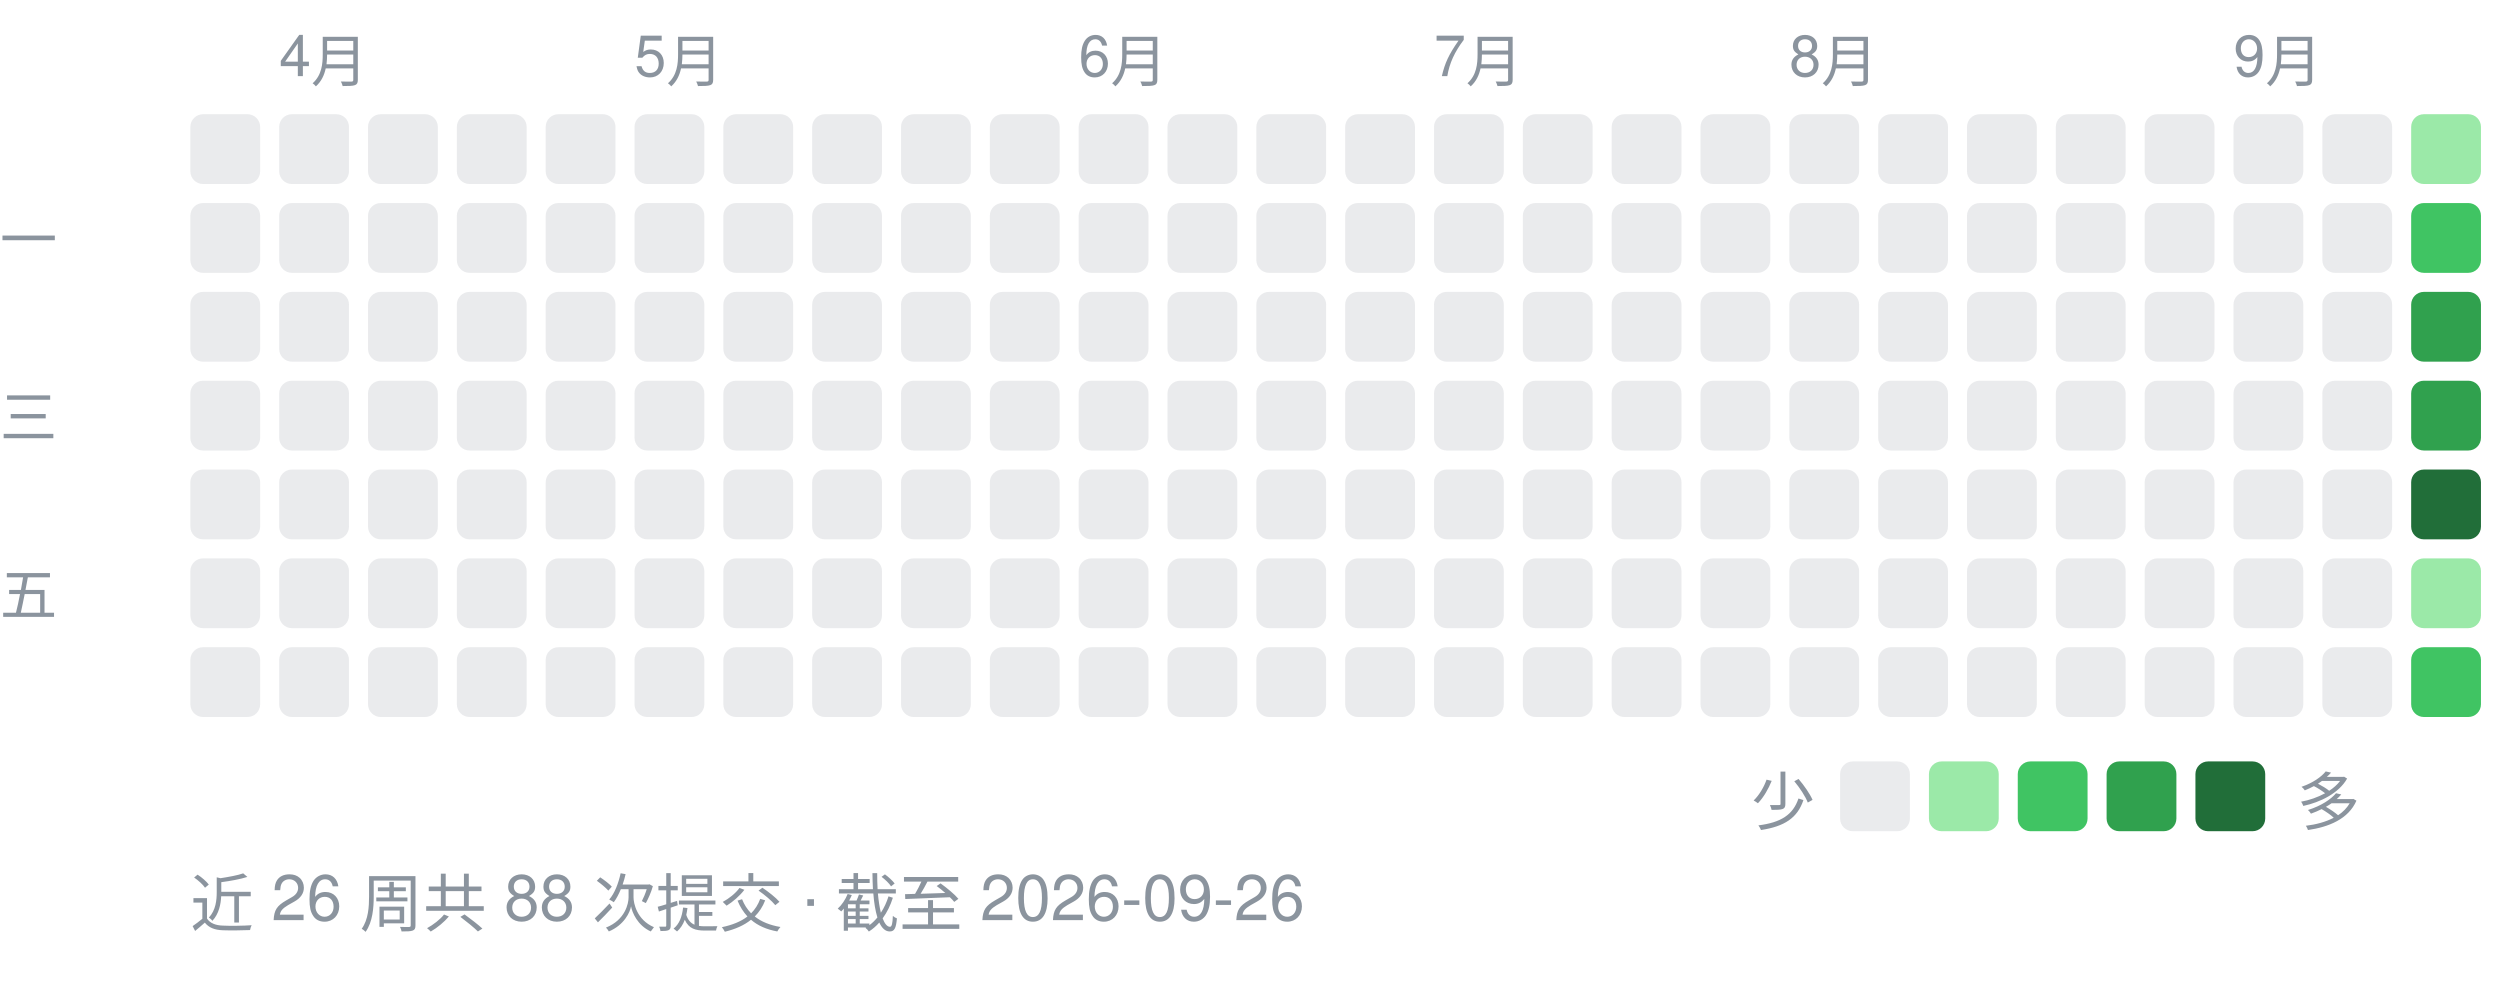
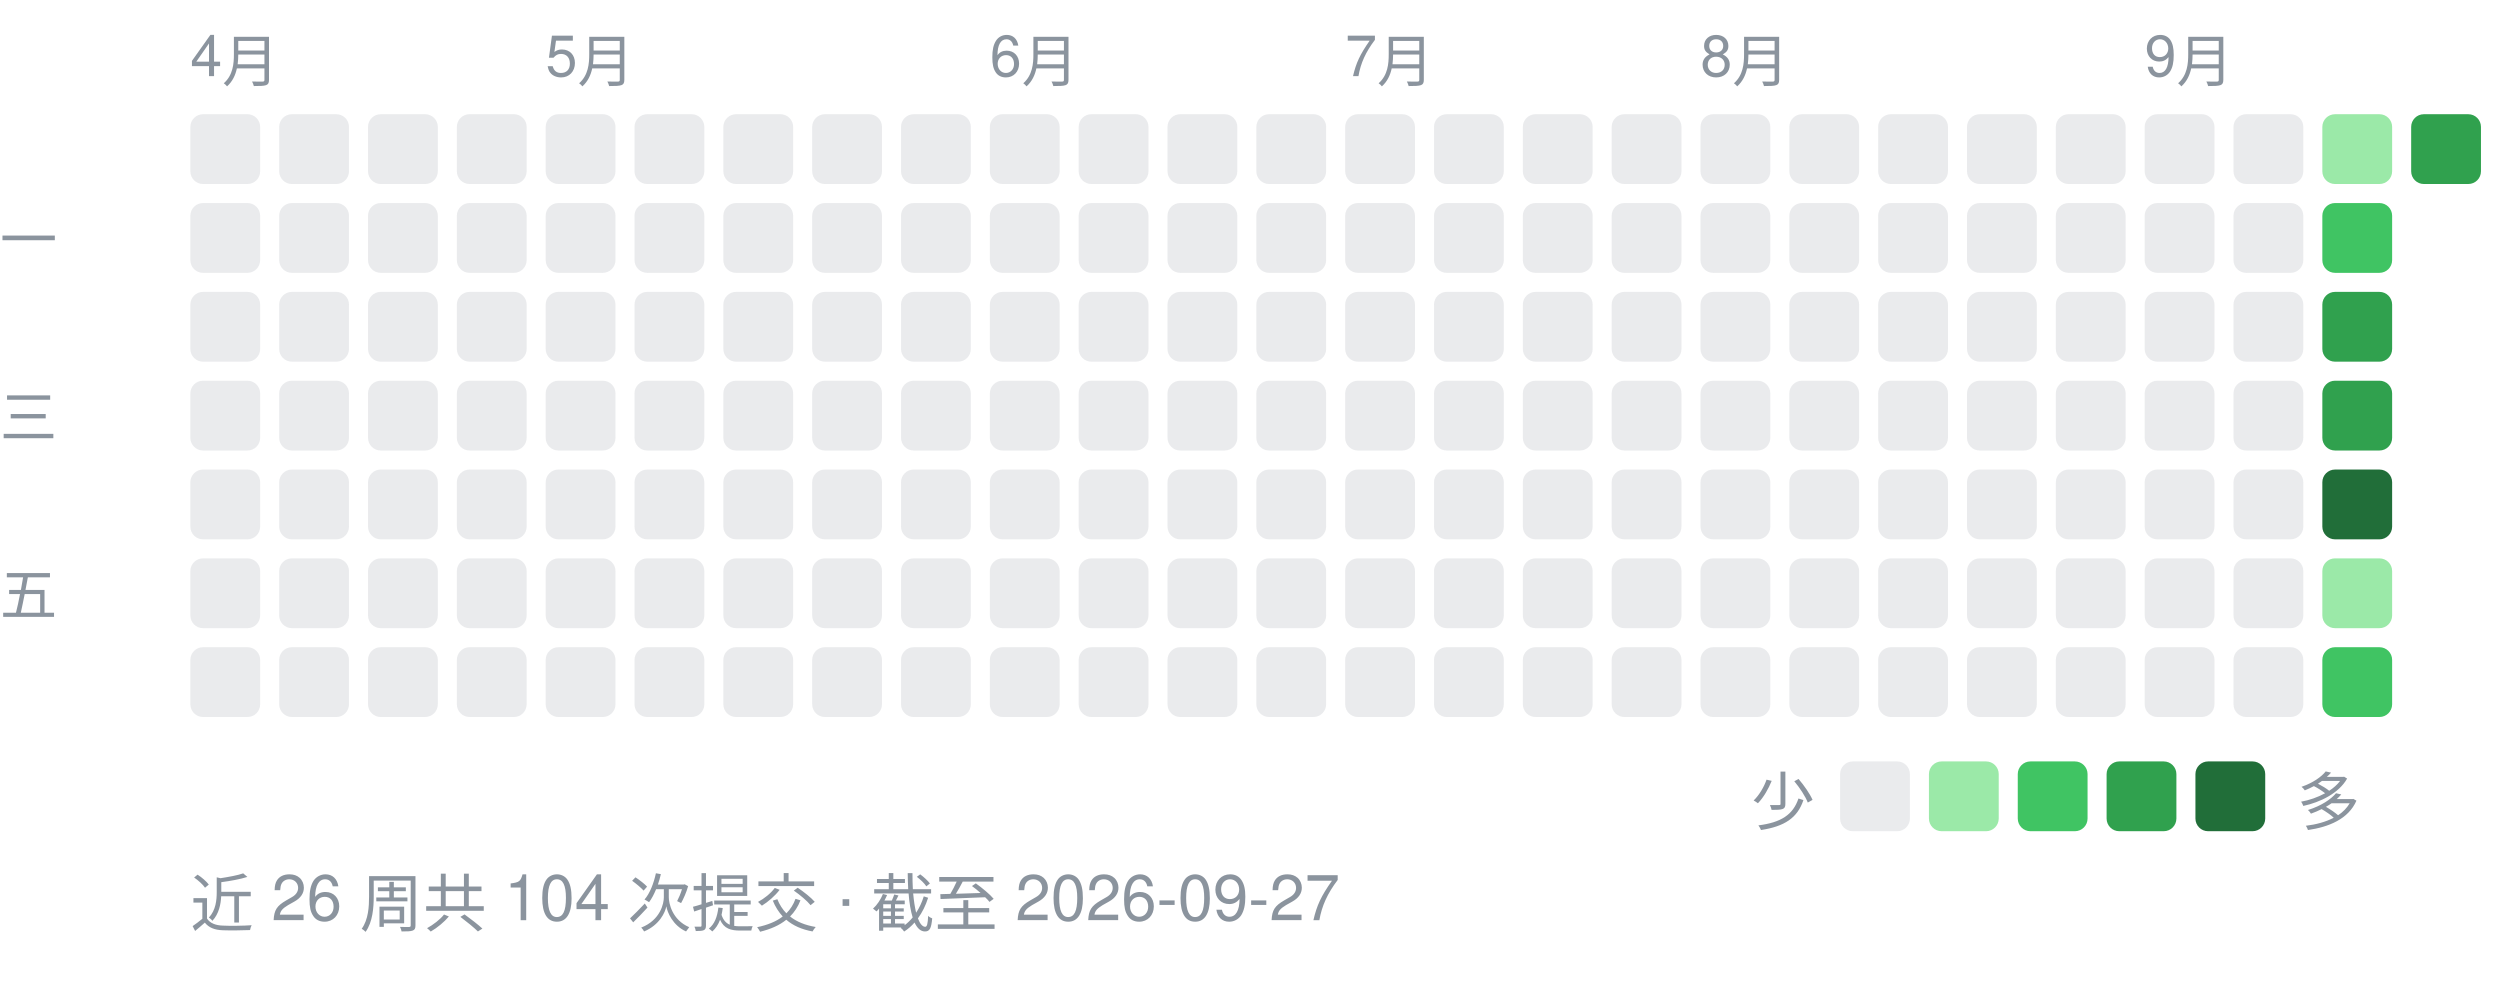
<svg xmlns="http://www.w3.org/2000/svg" width="394" height="156" viewBox="0 0 394 156" role="img">
  <g font-family="-apple-system,BlinkMacSystemFont,Segoe UI,Helvetica,Arial,PingFang SC,sans-serif" font-size="9" fill="#8b949e">
-     <text x="44" y="12">4月</text>
-     <text x="100" y="12">5月</text>
-     <text x="170" y="12">6月</text>
-     <text x="226" y="12">7月</text>
-     <text x="282" y="12">8月</text>
-     <text x="352" y="12">9月</text>
+     <text x="30" y="12">4月</text>
+     <text x="86" y="12">5月</text>
+     <text x="156" y="12">6月</text>
+     <text x="212" y="12">7月</text>
+     <text x="268" y="12">8月</text>
+     <text x="338" y="12">9月</text>
    <text x="0" y="41">一</text>
    <text x="0" y="69">三</text>
    <text x="0" y="97">五</text>
  </g>
  <rect x="30" y="18" width="11" height="11" rx="2" fill="rgba(139,148,158,0.18)" />
  <rect x="30" y="32" width="11" height="11" rx="2" fill="rgba(139,148,158,0.18)" />
  <rect x="30" y="46" width="11" height="11" rx="2" fill="rgba(139,148,158,0.18)" />
  <rect x="30" y="60" width="11" height="11" rx="2" fill="rgba(139,148,158,0.18)" />
  <rect x="30" y="74" width="11" height="11" rx="2" fill="rgba(139,148,158,0.18)" />
  <rect x="30" y="88" width="11" height="11" rx="2" fill="rgba(139,148,158,0.18)" />
  <rect x="30" y="102" width="11" height="11" rx="2" fill="rgba(139,148,158,0.18)" />
  <rect x="44" y="18" width="11" height="11" rx="2" fill="rgba(139,148,158,0.18)" />
  <rect x="44" y="32" width="11" height="11" rx="2" fill="rgba(139,148,158,0.18)" />
  <rect x="44" y="46" width="11" height="11" rx="2" fill="rgba(139,148,158,0.18)" />
  <rect x="44" y="60" width="11" height="11" rx="2" fill="rgba(139,148,158,0.18)" />
  <rect x="44" y="74" width="11" height="11" rx="2" fill="rgba(139,148,158,0.18)" />
  <rect x="44" y="88" width="11" height="11" rx="2" fill="rgba(139,148,158,0.18)" />
  <rect x="44" y="102" width="11" height="11" rx="2" fill="rgba(139,148,158,0.18)" />
  <rect x="58" y="18" width="11" height="11" rx="2" fill="rgba(139,148,158,0.18)" />
  <rect x="58" y="32" width="11" height="11" rx="2" fill="rgba(139,148,158,0.18)" />
  <rect x="58" y="46" width="11" height="11" rx="2" fill="rgba(139,148,158,0.18)" />
  <rect x="58" y="60" width="11" height="11" rx="2" fill="rgba(139,148,158,0.18)" />
  <rect x="58" y="74" width="11" height="11" rx="2" fill="rgba(139,148,158,0.18)" />
  <rect x="58" y="88" width="11" height="11" rx="2" fill="rgba(139,148,158,0.18)" />
  <rect x="58" y="102" width="11" height="11" rx="2" fill="rgba(139,148,158,0.18)" />
  <rect x="72" y="18" width="11" height="11" rx="2" fill="rgba(139,148,158,0.18)" />
  <rect x="72" y="32" width="11" height="11" rx="2" fill="rgba(139,148,158,0.18)" />
  <rect x="72" y="46" width="11" height="11" rx="2" fill="rgba(139,148,158,0.18)" />
  <rect x="72" y="60" width="11" height="11" rx="2" fill="rgba(139,148,158,0.18)" />
  <rect x="72" y="74" width="11" height="11" rx="2" fill="rgba(139,148,158,0.18)" />
  <rect x="72" y="88" width="11" height="11" rx="2" fill="rgba(139,148,158,0.18)" />
  <rect x="72" y="102" width="11" height="11" rx="2" fill="rgba(139,148,158,0.18)" />
  <rect x="86" y="18" width="11" height="11" rx="2" fill="rgba(139,148,158,0.18)" />
  <rect x="86" y="32" width="11" height="11" rx="2" fill="rgba(139,148,158,0.18)" />
  <rect x="86" y="46" width="11" height="11" rx="2" fill="rgba(139,148,158,0.18)" />
  <rect x="86" y="60" width="11" height="11" rx="2" fill="rgba(139,148,158,0.18)" />
  <rect x="86" y="74" width="11" height="11" rx="2" fill="rgba(139,148,158,0.18)" />
  <rect x="86" y="88" width="11" height="11" rx="2" fill="rgba(139,148,158,0.18)" />
  <rect x="86" y="102" width="11" height="11" rx="2" fill="rgba(139,148,158,0.18)" />
  <rect x="100" y="18" width="11" height="11" rx="2" fill="rgba(139,148,158,0.18)" />
  <rect x="100" y="32" width="11" height="11" rx="2" fill="rgba(139,148,158,0.18)" />
  <rect x="100" y="46" width="11" height="11" rx="2" fill="rgba(139,148,158,0.18)" />
  <rect x="100" y="60" width="11" height="11" rx="2" fill="rgba(139,148,158,0.18)" />
  <rect x="100" y="74" width="11" height="11" rx="2" fill="rgba(139,148,158,0.18)" />
  <rect x="100" y="88" width="11" height="11" rx="2" fill="rgba(139,148,158,0.18)" />
  <rect x="100" y="102" width="11" height="11" rx="2" fill="rgba(139,148,158,0.18)" />
  <rect x="114" y="18" width="11" height="11" rx="2" fill="rgba(139,148,158,0.18)" />
  <rect x="114" y="32" width="11" height="11" rx="2" fill="rgba(139,148,158,0.18)" />
  <rect x="114" y="46" width="11" height="11" rx="2" fill="rgba(139,148,158,0.18)" />
  <rect x="114" y="60" width="11" height="11" rx="2" fill="rgba(139,148,158,0.18)" />
  <rect x="114" y="74" width="11" height="11" rx="2" fill="rgba(139,148,158,0.18)" />
  <rect x="114" y="88" width="11" height="11" rx="2" fill="rgba(139,148,158,0.18)" />
  <rect x="114" y="102" width="11" height="11" rx="2" fill="rgba(139,148,158,0.18)" />
  <rect x="128" y="18" width="11" height="11" rx="2" fill="rgba(139,148,158,0.18)" />
  <rect x="128" y="32" width="11" height="11" rx="2" fill="rgba(139,148,158,0.18)" />
  <rect x="128" y="46" width="11" height="11" rx="2" fill="rgba(139,148,158,0.18)" />
  <rect x="128" y="60" width="11" height="11" rx="2" fill="rgba(139,148,158,0.18)" />
  <rect x="128" y="74" width="11" height="11" rx="2" fill="rgba(139,148,158,0.18)" />
  <rect x="128" y="88" width="11" height="11" rx="2" fill="rgba(139,148,158,0.18)" />
  <rect x="128" y="102" width="11" height="11" rx="2" fill="rgba(139,148,158,0.18)" />
  <rect x="142" y="18" width="11" height="11" rx="2" fill="rgba(139,148,158,0.18)" />
  <rect x="142" y="32" width="11" height="11" rx="2" fill="rgba(139,148,158,0.18)" />
  <rect x="142" y="46" width="11" height="11" rx="2" fill="rgba(139,148,158,0.18)" />
  <rect x="142" y="60" width="11" height="11" rx="2" fill="rgba(139,148,158,0.18)" />
  <rect x="142" y="74" width="11" height="11" rx="2" fill="rgba(139,148,158,0.18)" />
  <rect x="142" y="88" width="11" height="11" rx="2" fill="rgba(139,148,158,0.18)" />
  <rect x="142" y="102" width="11" height="11" rx="2" fill="rgba(139,148,158,0.18)" />
  <rect x="156" y="18" width="11" height="11" rx="2" fill="rgba(139,148,158,0.18)" />
  <rect x="156" y="32" width="11" height="11" rx="2" fill="rgba(139,148,158,0.18)" />
  <rect x="156" y="46" width="11" height="11" rx="2" fill="rgba(139,148,158,0.18)" />
  <rect x="156" y="60" width="11" height="11" rx="2" fill="rgba(139,148,158,0.18)" />
  <rect x="156" y="74" width="11" height="11" rx="2" fill="rgba(139,148,158,0.18)" />
  <rect x="156" y="88" width="11" height="11" rx="2" fill="rgba(139,148,158,0.18)" />
  <rect x="156" y="102" width="11" height="11" rx="2" fill="rgba(139,148,158,0.18)" />
  <rect x="170" y="18" width="11" height="11" rx="2" fill="rgba(139,148,158,0.18)" />
  <rect x="170" y="32" width="11" height="11" rx="2" fill="rgba(139,148,158,0.18)" />
  <rect x="170" y="46" width="11" height="11" rx="2" fill="rgba(139,148,158,0.18)" />
  <rect x="170" y="60" width="11" height="11" rx="2" fill="rgba(139,148,158,0.18)" />
  <rect x="170" y="74" width="11" height="11" rx="2" fill="rgba(139,148,158,0.18)" />
  <rect x="170" y="88" width="11" height="11" rx="2" fill="rgba(139,148,158,0.18)" />
  <rect x="170" y="102" width="11" height="11" rx="2" fill="rgba(139,148,158,0.18)" />
  <rect x="184" y="18" width="11" height="11" rx="2" fill="rgba(139,148,158,0.18)" />
  <rect x="184" y="32" width="11" height="11" rx="2" fill="rgba(139,148,158,0.18)" />
  <rect x="184" y="46" width="11" height="11" rx="2" fill="rgba(139,148,158,0.18)" />
  <rect x="184" y="60" width="11" height="11" rx="2" fill="rgba(139,148,158,0.18)" />
  <rect x="184" y="74" width="11" height="11" rx="2" fill="rgba(139,148,158,0.18)" />
  <rect x="184" y="88" width="11" height="11" rx="2" fill="rgba(139,148,158,0.18)" />
  <rect x="184" y="102" width="11" height="11" rx="2" fill="rgba(139,148,158,0.18)" />
  <rect x="198" y="18" width="11" height="11" rx="2" fill="rgba(139,148,158,0.18)" />
  <rect x="198" y="32" width="11" height="11" rx="2" fill="rgba(139,148,158,0.18)" />
  <rect x="198" y="46" width="11" height="11" rx="2" fill="rgba(139,148,158,0.18)" />
  <rect x="198" y="60" width="11" height="11" rx="2" fill="rgba(139,148,158,0.18)" />
  <rect x="198" y="74" width="11" height="11" rx="2" fill="rgba(139,148,158,0.18)" />
  <rect x="198" y="88" width="11" height="11" rx="2" fill="rgba(139,148,158,0.18)" />
  <rect x="198" y="102" width="11" height="11" rx="2" fill="rgba(139,148,158,0.18)" />
  <rect x="212" y="18" width="11" height="11" rx="2" fill="rgba(139,148,158,0.18)" />
  <rect x="212" y="32" width="11" height="11" rx="2" fill="rgba(139,148,158,0.18)" />
  <rect x="212" y="46" width="11" height="11" rx="2" fill="rgba(139,148,158,0.18)" />
  <rect x="212" y="60" width="11" height="11" rx="2" fill="rgba(139,148,158,0.18)" />
  <rect x="212" y="74" width="11" height="11" rx="2" fill="rgba(139,148,158,0.18)" />
  <rect x="212" y="88" width="11" height="11" rx="2" fill="rgba(139,148,158,0.18)" />
  <rect x="212" y="102" width="11" height="11" rx="2" fill="rgba(139,148,158,0.18)" />
  <rect x="226" y="18" width="11" height="11" rx="2" fill="rgba(139,148,158,0.18)" />
  <rect x="226" y="32" width="11" height="11" rx="2" fill="rgba(139,148,158,0.18)" />
  <rect x="226" y="46" width="11" height="11" rx="2" fill="rgba(139,148,158,0.18)" />
  <rect x="226" y="60" width="11" height="11" rx="2" fill="rgba(139,148,158,0.18)" />
  <rect x="226" y="74" width="11" height="11" rx="2" fill="rgba(139,148,158,0.18)" />
  <rect x="226" y="88" width="11" height="11" rx="2" fill="rgba(139,148,158,0.18)" />
  <rect x="226" y="102" width="11" height="11" rx="2" fill="rgba(139,148,158,0.18)" />
  <rect x="240" y="18" width="11" height="11" rx="2" fill="rgba(139,148,158,0.18)" />
  <rect x="240" y="32" width="11" height="11" rx="2" fill="rgba(139,148,158,0.18)" />
  <rect x="240" y="46" width="11" height="11" rx="2" fill="rgba(139,148,158,0.18)" />
  <rect x="240" y="60" width="11" height="11" rx="2" fill="rgba(139,148,158,0.18)" />
  <rect x="240" y="74" width="11" height="11" rx="2" fill="rgba(139,148,158,0.18)" />
  <rect x="240" y="88" width="11" height="11" rx="2" fill="rgba(139,148,158,0.18)" />
  <rect x="240" y="102" width="11" height="11" rx="2" fill="rgba(139,148,158,0.18)" />
  <rect x="254" y="18" width="11" height="11" rx="2" fill="rgba(139,148,158,0.18)" />
  <rect x="254" y="32" width="11" height="11" rx="2" fill="rgba(139,148,158,0.18)" />
  <rect x="254" y="46" width="11" height="11" rx="2" fill="rgba(139,148,158,0.18)" />
  <rect x="254" y="60" width="11" height="11" rx="2" fill="rgba(139,148,158,0.18)" />
  <rect x="254" y="74" width="11" height="11" rx="2" fill="rgba(139,148,158,0.18)" />
  <rect x="254" y="88" width="11" height="11" rx="2" fill="rgba(139,148,158,0.18)" />
  <rect x="254" y="102" width="11" height="11" rx="2" fill="rgba(139,148,158,0.18)" />
  <rect x="268" y="18" width="11" height="11" rx="2" fill="rgba(139,148,158,0.18)" />
  <rect x="268" y="32" width="11" height="11" rx="2" fill="rgba(139,148,158,0.18)" />
  <rect x="268" y="46" width="11" height="11" rx="2" fill="rgba(139,148,158,0.18)" />
  <rect x="268" y="60" width="11" height="11" rx="2" fill="rgba(139,148,158,0.18)" />
  <rect x="268" y="74" width="11" height="11" rx="2" fill="rgba(139,148,158,0.18)" />
  <rect x="268" y="88" width="11" height="11" rx="2" fill="rgba(139,148,158,0.18)" />
  <rect x="268" y="102" width="11" height="11" rx="2" fill="rgba(139,148,158,0.18)" />
  <rect x="282" y="18" width="11" height="11" rx="2" fill="rgba(139,148,158,0.18)" />
  <rect x="282" y="32" width="11" height="11" rx="2" fill="rgba(139,148,158,0.18)" />
  <rect x="282" y="46" width="11" height="11" rx="2" fill="rgba(139,148,158,0.18)" />
  <rect x="282" y="60" width="11" height="11" rx="2" fill="rgba(139,148,158,0.18)" />
  <rect x="282" y="74" width="11" height="11" rx="2" fill="rgba(139,148,158,0.18)" />
  <rect x="282" y="88" width="11" height="11" rx="2" fill="rgba(139,148,158,0.18)" />
  <rect x="282" y="102" width="11" height="11" rx="2" fill="rgba(139,148,158,0.18)" />
  <rect x="296" y="18" width="11" height="11" rx="2" fill="rgba(139,148,158,0.18)" />
  <rect x="296" y="32" width="11" height="11" rx="2" fill="rgba(139,148,158,0.18)" />
  <rect x="296" y="46" width="11" height="11" rx="2" fill="rgba(139,148,158,0.18)" />
  <rect x="296" y="60" width="11" height="11" rx="2" fill="rgba(139,148,158,0.18)" />
  <rect x="296" y="74" width="11" height="11" rx="2" fill="rgba(139,148,158,0.18)" />
  <rect x="296" y="88" width="11" height="11" rx="2" fill="rgba(139,148,158,0.18)" />
  <rect x="296" y="102" width="11" height="11" rx="2" fill="rgba(139,148,158,0.18)" />
  <rect x="310" y="18" width="11" height="11" rx="2" fill="rgba(139,148,158,0.18)" />
  <rect x="310" y="32" width="11" height="11" rx="2" fill="rgba(139,148,158,0.18)" />
  <rect x="310" y="46" width="11" height="11" rx="2" fill="rgba(139,148,158,0.18)" />
  <rect x="310" y="60" width="11" height="11" rx="2" fill="rgba(139,148,158,0.18)" />
  <rect x="310" y="74" width="11" height="11" rx="2" fill="rgba(139,148,158,0.18)" />
  <rect x="310" y="88" width="11" height="11" rx="2" fill="rgba(139,148,158,0.18)" />
  <rect x="310" y="102" width="11" height="11" rx="2" fill="rgba(139,148,158,0.18)" />
  <rect x="324" y="18" width="11" height="11" rx="2" fill="rgba(139,148,158,0.18)" />
  <rect x="324" y="32" width="11" height="11" rx="2" fill="rgba(139,148,158,0.18)" />
  <rect x="324" y="46" width="11" height="11" rx="2" fill="rgba(139,148,158,0.18)" />
  <rect x="324" y="60" width="11" height="11" rx="2" fill="rgba(139,148,158,0.18)" />
  <rect x="324" y="74" width="11" height="11" rx="2" fill="rgba(139,148,158,0.18)" />
  <rect x="324" y="88" width="11" height="11" rx="2" fill="rgba(139,148,158,0.18)" />
  <rect x="324" y="102" width="11" height="11" rx="2" fill="rgba(139,148,158,0.18)" />
  <rect x="338" y="18" width="11" height="11" rx="2" fill="rgba(139,148,158,0.18)" />
  <rect x="338" y="32" width="11" height="11" rx="2" fill="rgba(139,148,158,0.18)" />
  <rect x="338" y="46" width="11" height="11" rx="2" fill="rgba(139,148,158,0.18)" />
  <rect x="338" y="60" width="11" height="11" rx="2" fill="rgba(139,148,158,0.18)" />
  <rect x="338" y="74" width="11" height="11" rx="2" fill="rgba(139,148,158,0.18)" />
  <rect x="338" y="88" width="11" height="11" rx="2" fill="rgba(139,148,158,0.18)" />
  <rect x="338" y="102" width="11" height="11" rx="2" fill="rgba(139,148,158,0.18)" />
  <rect x="352" y="18" width="11" height="11" rx="2" fill="rgba(139,148,158,0.18)" />
  <rect x="352" y="32" width="11" height="11" rx="2" fill="rgba(139,148,158,0.18)" />
  <rect x="352" y="46" width="11" height="11" rx="2" fill="rgba(139,148,158,0.18)" />
  <rect x="352" y="60" width="11" height="11" rx="2" fill="rgba(139,148,158,0.18)" />
  <rect x="352" y="74" width="11" height="11" rx="2" fill="rgba(139,148,158,0.18)" />
  <rect x="352" y="88" width="11" height="11" rx="2" fill="rgba(139,148,158,0.18)" />
  <rect x="352" y="102" width="11" height="11" rx="2" fill="rgba(139,148,158,0.18)" />
-   <rect x="366" y="18" width="11" height="11" rx="2" fill="rgba(139,148,158,0.18)" />
-   <rect x="366" y="32" width="11" height="11" rx="2" fill="rgba(139,148,158,0.18)" />
-   <rect x="366" y="46" width="11" height="11" rx="2" fill="rgba(139,148,158,0.18)" />
-   <rect x="366" y="60" width="11" height="11" rx="2" fill="rgba(139,148,158,0.18)" />
-   <rect x="366" y="74" width="11" height="11" rx="2" fill="rgba(139,148,158,0.18)" />
-   <rect x="366" y="88" width="11" height="11" rx="2" fill="rgba(139,148,158,0.18)" />
-   <rect x="366" y="102" width="11" height="11" rx="2" fill="rgba(139,148,158,0.18)" />
-   <rect x="380" y="18" width="11" height="11" rx="2" fill="#9be9a8" />
-   <rect x="380" y="32" width="11" height="11" rx="2" fill="#40c463" />
-   <rect x="380" y="46" width="11" height="11" rx="2" fill="#30a14e" />
-   <rect x="380" y="60" width="11" height="11" rx="2" fill="#30a14e" />
-   <rect x="380" y="74" width="11" height="11" rx="2" fill="#216e39" />
-   <rect x="380" y="88" width="11" height="11" rx="2" fill="#9be9a8" />
-   <rect x="380" y="102" width="11" height="11" rx="2" fill="#40c463" />
+   <rect x="366" y="18" width="11" height="11" rx="2" fill="#9be9a8" />
+   <rect x="366" y="32" width="11" height="11" rx="2" fill="#40c463" />
+   <rect x="366" y="46" width="11" height="11" rx="2" fill="#30a14e" />
+   <rect x="366" y="60" width="11" height="11" rx="2" fill="#30a14e" />
+   <rect x="366" y="74" width="11" height="11" rx="2" fill="#216e39" />
+   <rect x="366" y="88" width="11" height="11" rx="2" fill="#9be9a8" />
+   <rect x="366" y="102" width="11" height="11" rx="2" fill="#40c463" />
+   <rect x="380" y="18" width="11" height="11" rx="2" fill="#30a14e" />
  <g font-family="-apple-system,BlinkMacSystemFont,Segoe UI,Helvetica,Arial,PingFang SC,sans-serif" font-size="10" fill="#8b949e">
-     <text x="30" y="146">近 26 周共 88 次提交 · 截至 2026-09-26</text>
+     <text x="30" y="146">近 26 周共 104 次提交 · 截至 2026-09-27</text>
    <text x="286" y="130" text-anchor="end">少</text>
    <rect x="290" y="120" width="11" height="11" rx="2" fill="rgba(139,148,158,0.18)" />
    <rect x="304" y="120" width="11" height="11" rx="2" fill="#9be9a8" />
    <rect x="318" y="120" width="11" height="11" rx="2" fill="#40c463" />
    <rect x="332" y="120" width="11" height="11" rx="2" fill="#30a14e" />
    <rect x="346" y="120" width="11" height="11" rx="2" fill="#216e39" />
    <text x="362" y="130">多</text>
  </g>
</svg>
